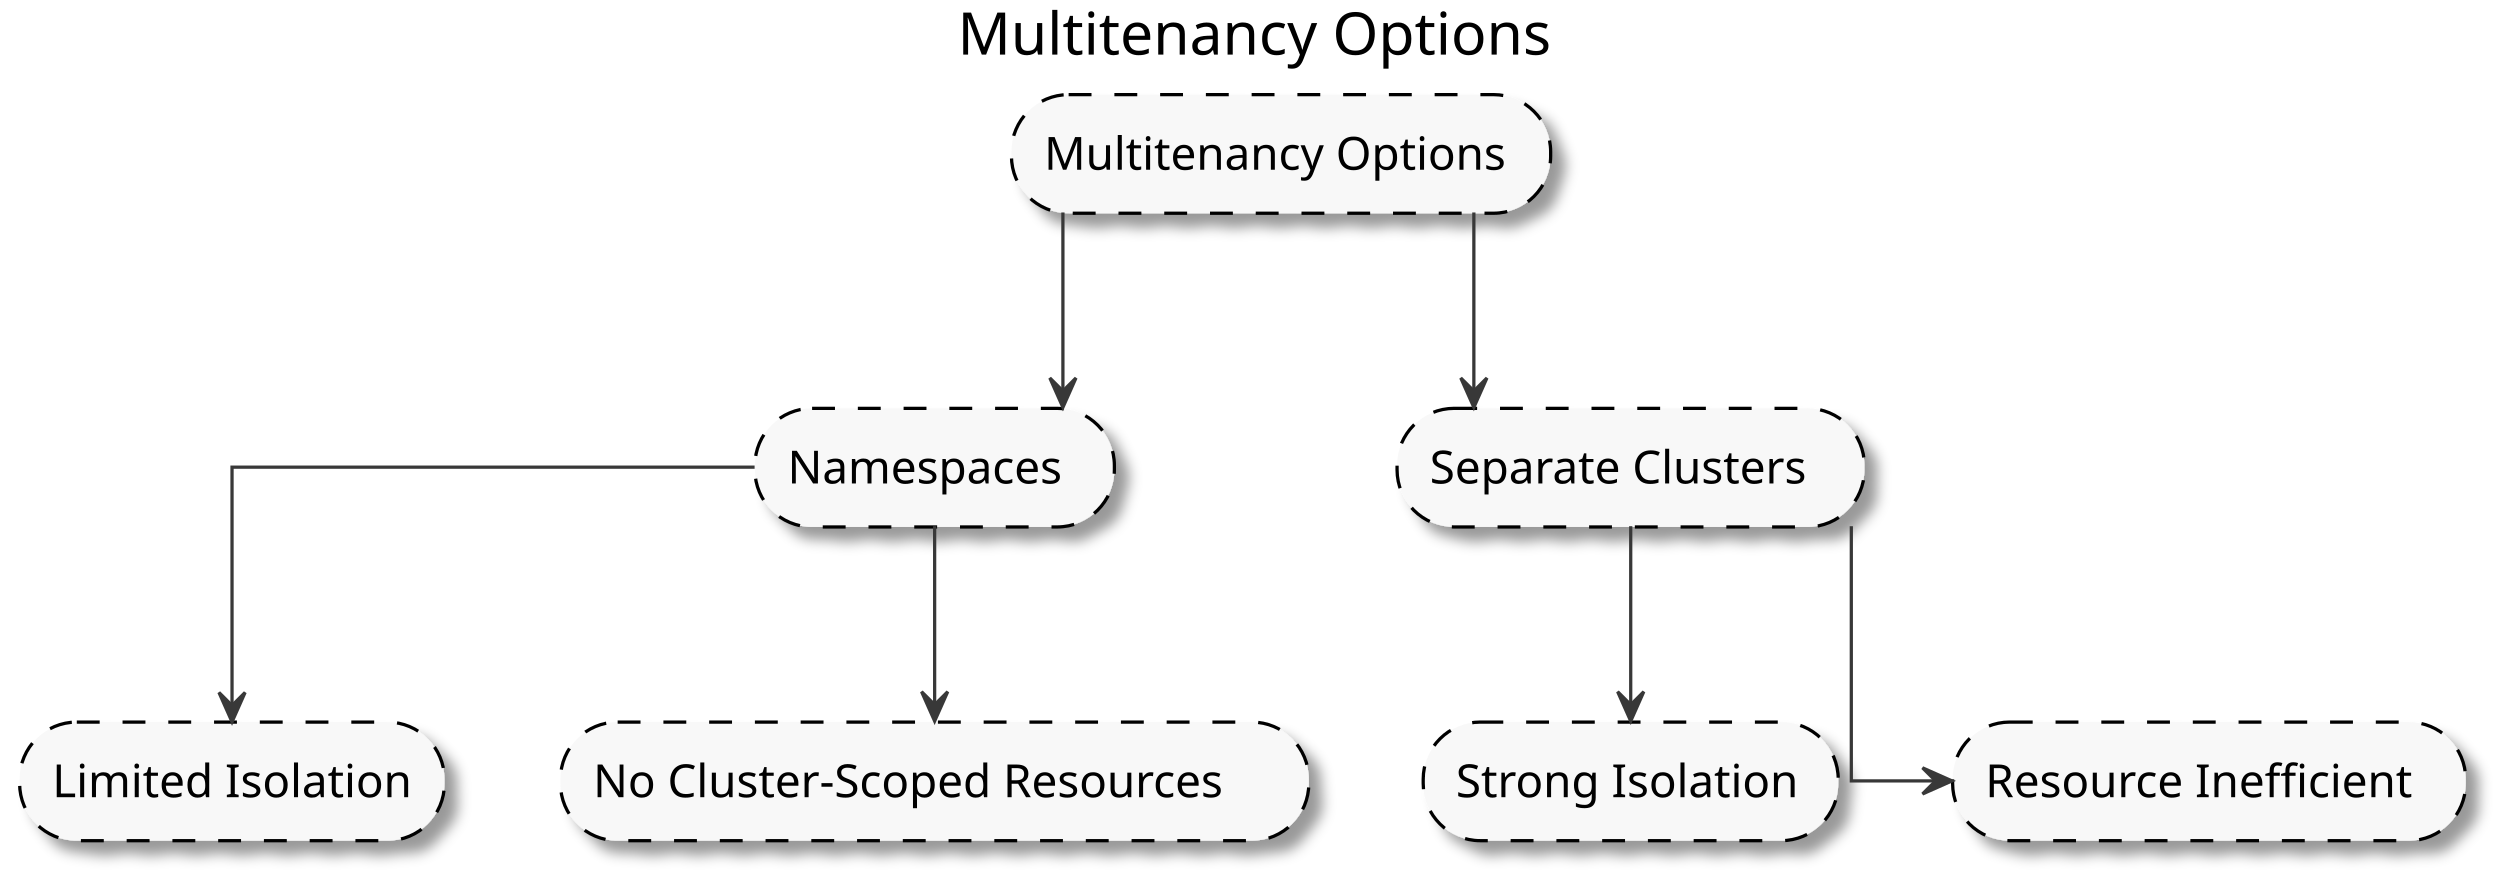
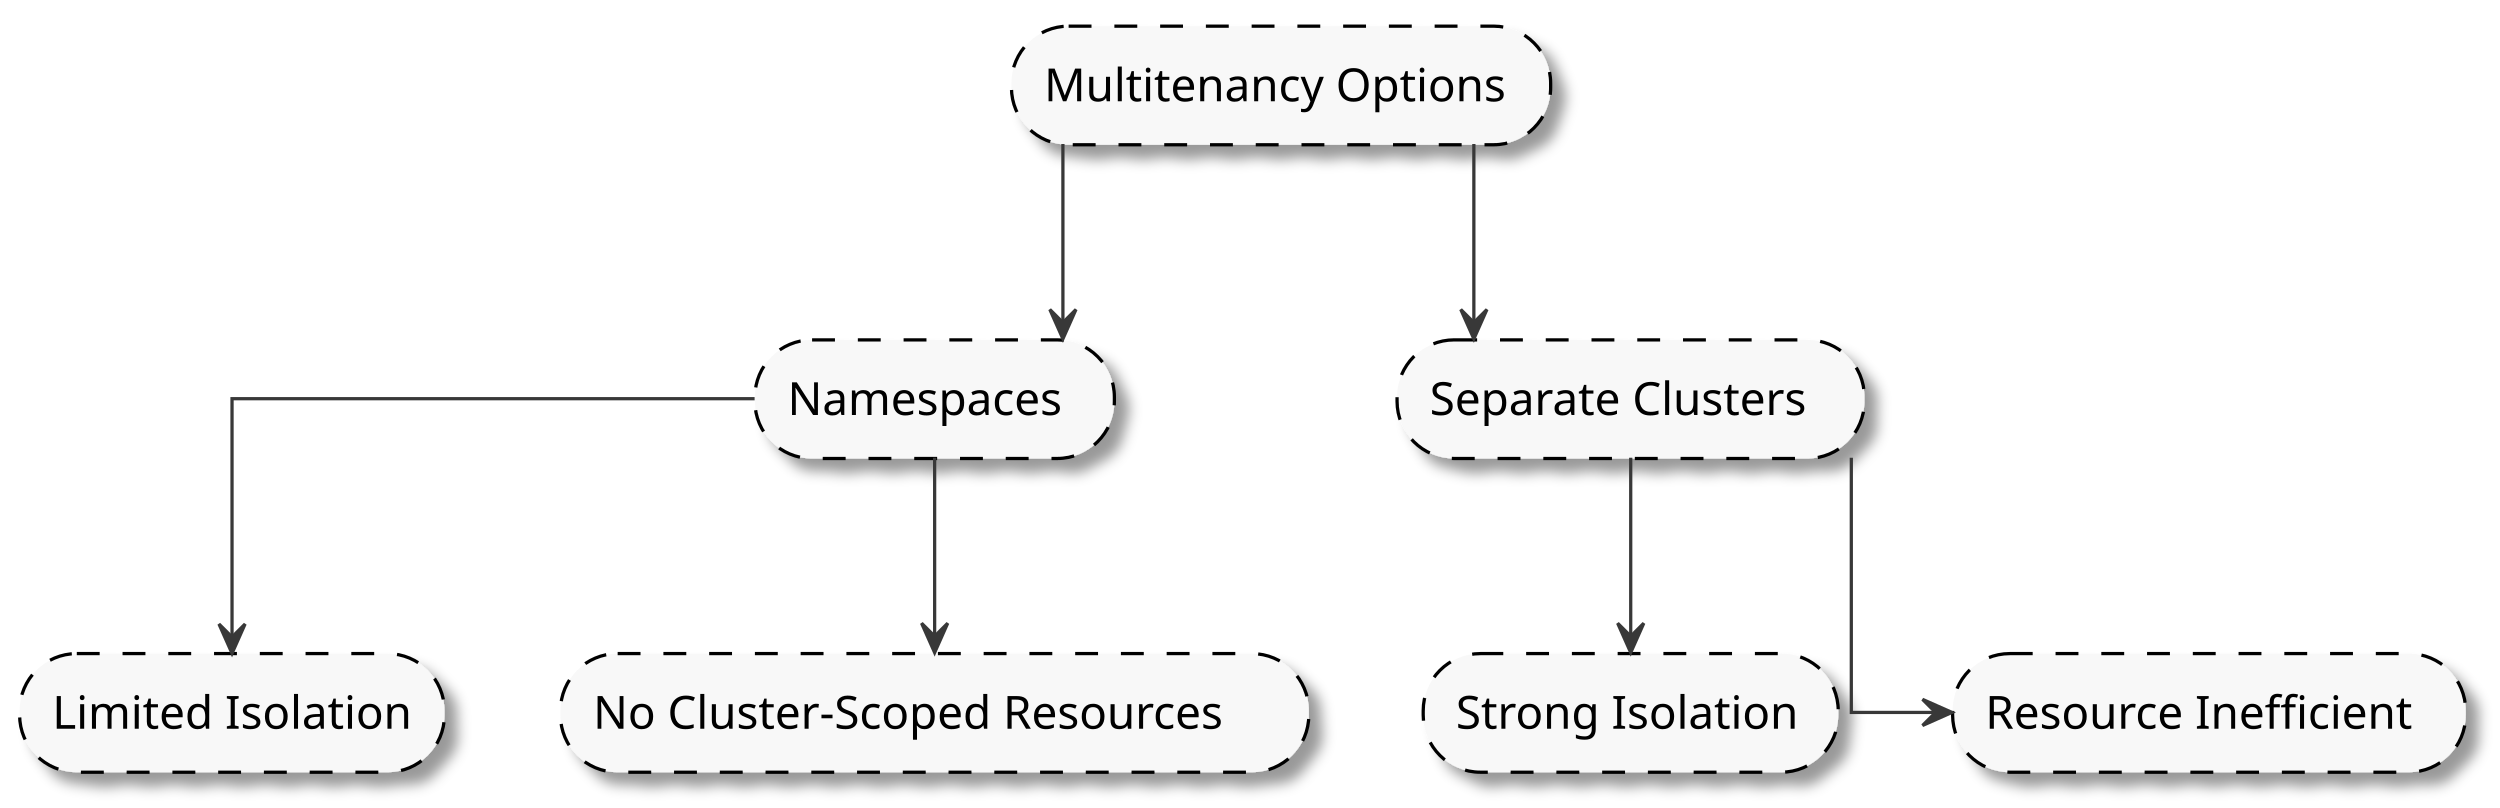
- <svg xmlns="http://www.w3.org/2000/svg" contentScriptType="application/ecmascript" contentStyleType="text/css" height="268px" preserveAspectRatio="none" style="width:765px;height:268px;" version="1.1" viewBox="0 0 765 268" width="765px" zoomAndPan="magnify">
+ <svg xmlns="http://www.w3.org/2000/svg" contentScriptType="application/ecmascript" contentStyleType="text/css" height="247px" preserveAspectRatio="none" style="width:765px;height:247px;" version="1.1" viewBox="0 0 765 247" width="765px" zoomAndPan="magnify">
  <defs>
-     <filter height="300%" id="f16o7hw5cxrtl1" width="300%" x="-1" y="-1">
+     <filter height="300%" id="fotr2r8h0pq2m" width="300%" x="-1" y="-1">
      <feGaussianBlur result="blurOut" stdDeviation="2.0" />
      <feColorMatrix in="blurOut" result="blurOut2" type="matrix" values="0 0 0 0 0 0 0 0 0 0 0 0 0 0 0 0 0 0 .4 0" />
      <feOffset dx="4.0" dy="4.0" in="blurOut2" result="blurOut3" />
      <feBlend in="SourceGraphic" in2="blurOut3" mode="normal" />
    </filter>
  </defs>
  <g>
-     <text fill="#000000" font-family="sans-serif" font-size="18" lengthAdjust="spacingAndGlyphs" textLength="187" x="293" y="16.708">Multitenancy Options</text>
-     <rect fill="#F8F8F8" filter="url(#f16o7hw5cxrtl1)" height="36.297" rx="17.5" ry="17.5" style="stroke: #000000; stroke-width: 1.0; stroke-dasharray: 7.0,7.0;" width="165" x="309.5" y="28.953" />
-     <text fill="#000000" font-family="sans-serif" font-size="14" lengthAdjust="spacingAndGlyphs" textLength="145" x="319.5" y="51.948">Multitenancy Options</text>
-     <rect fill="#F8F8F8" filter="url(#f16o7hw5cxrtl1)" height="36.297" rx="17.5" ry="17.5" style="stroke: #000000; stroke-width: 1.0; stroke-dasharray: 7.0,7.0;" width="110" x="231" y="124.953" />
-     <text fill="#000000" font-family="sans-serif" font-size="14" lengthAdjust="spacingAndGlyphs" textLength="90" x="241" y="147.948">Namespaces</text>
-     <rect fill="#F8F8F8" filter="url(#f16o7hw5cxrtl1)" height="36.297" rx="17.5" ry="17.5" style="stroke: #000000; stroke-width: 1.0; stroke-dasharray: 7.0,7.0;" width="143" x="427.5" y="124.953" />
-     <text fill="#000000" font-family="sans-serif" font-size="14" lengthAdjust="spacingAndGlyphs" textLength="123" x="437.5" y="147.948">Separate Clusters</text>
-     <rect fill="#F8F8F8" filter="url(#f16o7hw5cxrtl1)" height="36.297" rx="17.5" ry="17.5" style="stroke: #000000; stroke-width: 1.0; stroke-dasharray: 7.0,7.0;" width="130" x="6" y="220.953" />
-     <text fill="#000000" font-family="sans-serif" font-size="14" lengthAdjust="spacingAndGlyphs" textLength="110" x="16" y="243.948">Limited Isolation</text>
-     <rect fill="#F8F8F8" filter="url(#f16o7hw5cxrtl1)" height="36.297" rx="17.5" ry="17.5" style="stroke: #000000; stroke-width: 1.0; stroke-dasharray: 7.0,7.0;" width="229" x="171.5" y="220.953" />
-     <text fill="#000000" font-family="sans-serif" font-size="14" lengthAdjust="spacingAndGlyphs" textLength="209" x="181.5" y="243.948">No Cluster-Scoped Resources</text>
-     <rect fill="#F8F8F8" filter="url(#f16o7hw5cxrtl1)" height="36.297" rx="17.5" ry="17.5" style="stroke: #000000; stroke-width: 1.0; stroke-dasharray: 7.0,7.0;" width="127" x="435.5" y="220.953" />
-     <text fill="#000000" font-family="sans-serif" font-size="14" lengthAdjust="spacingAndGlyphs" textLength="107" x="445.5" y="243.948">Strong Isolation</text>
-     <rect fill="#F8F8F8" filter="url(#f16o7hw5cxrtl1)" height="36.297" rx="17.5" ry="17.5" style="stroke: #000000; stroke-width: 1.0; stroke-dasharray: 7.0,7.0;" width="157" x="597.5" y="220.953" />
-     <text fill="#000000" font-family="sans-serif" font-size="14" lengthAdjust="spacingAndGlyphs" textLength="137" x="607.5" y="243.948">Resource Inefficient</text>
-     <path d="M325.25,65.013 C325.25,65.013 325.25,119.653 325.25,119.653 " fill="none" id="A2-&gt;B2" style="stroke: #383838; stroke-width: 1.0;" />
-     <polygon fill="#383838" points="325.25,124.653,329.25,115.653,325.25,119.653,321.25,115.653,325.25,124.653" style="stroke: #383838; stroke-width: 1.0;" />
-     <path d="M451,65.013 C451,65.013 451,119.653 451,119.653 " fill="none" id="A2-&gt;C2" style="stroke: #383838; stroke-width: 1.0;" />
-     <polygon fill="#383838" points="451,124.653,455,115.653,451,119.653,447,115.653,451,124.653" style="stroke: #383838; stroke-width: 1.0;" />
-     <path d="M230.91,142.953 C167.21,142.953 71,142.953 71,142.953 C71,142.953 71,215.893 71,215.893 " fill="none" id="B2-&gt;D2" style="stroke: #383838; stroke-width: 1.0;" />
-     <polygon fill="#383838" points="71,220.893,75,211.893,71,215.893,67,211.893,71,220.893" style="stroke: #383838; stroke-width: 1.0;" />
-     <path d="M286,161.013 C286,161.013 286,215.653 286,215.653 " fill="none" id="B2-&gt;E2" style="stroke: #383838; stroke-width: 1.0;" />
-     <polygon fill="#383838" points="286,220.653,290,211.653,286,215.653,282,211.653,286,220.653" style="stroke: #383838; stroke-width: 1.0;" />
-     <path d="M499,161.013 C499,161.013 499,215.653 499,215.653 " fill="none" id="C2-&gt;F2" style="stroke: #383838; stroke-width: 1.0;" />
-     <polygon fill="#383838" points="499,220.653,503,211.653,499,215.653,495,211.653,499,220.653" style="stroke: #383838; stroke-width: 1.0;" />
-     <path d="M566.5,161.013 C566.5,188.823 566.5,238.953 566.5,238.953 C566.5,238.953 592.29,238.953 592.29,238.953 " fill="none" id="C2-&gt;G2" style="stroke: #383838; stroke-width: 1.0;" />
-     <polygon fill="#383838" points="597.29,238.953,588.29,234.953,592.29,238.953,588.29,242.953,597.29,238.953" style="stroke: #383838; stroke-width: 1.0;" />
+     <rect fill="#F8F8F8" filter="url(#fotr2r8h0pq2m)" height="36.297" rx="17.5" ry="17.5" style="stroke: #000000; stroke-width: 1.0; stroke-dasharray: 7.0,7.0;" width="165" x="309.5" y="8" />
+     <text fill="#000000" font-family="sans-serif" font-size="14" lengthAdjust="spacingAndGlyphs" textLength="145" x="319.5" y="30.995">Multitenancy Options</text>
+     <rect fill="#F8F8F8" filter="url(#fotr2r8h0pq2m)" height="36.297" rx="17.5" ry="17.5" style="stroke: #000000; stroke-width: 1.0; stroke-dasharray: 7.0,7.0;" width="110" x="231" y="104" />
+     <text fill="#000000" font-family="sans-serif" font-size="14" lengthAdjust="spacingAndGlyphs" textLength="90" x="241" y="126.995">Namespaces</text>
+     <rect fill="#F8F8F8" filter="url(#fotr2r8h0pq2m)" height="36.297" rx="17.5" ry="17.5" style="stroke: #000000; stroke-width: 1.0; stroke-dasharray: 7.0,7.0;" width="143" x="427.5" y="104" />
+     <text fill="#000000" font-family="sans-serif" font-size="14" lengthAdjust="spacingAndGlyphs" textLength="123" x="437.5" y="126.995">Separate Clusters</text>
+     <rect fill="#F8F8F8" filter="url(#fotr2r8h0pq2m)" height="36.297" rx="17.5" ry="17.5" style="stroke: #000000; stroke-width: 1.0; stroke-dasharray: 7.0,7.0;" width="130" x="6" y="200" />
+     <text fill="#000000" font-family="sans-serif" font-size="14" lengthAdjust="spacingAndGlyphs" textLength="110" x="16" y="222.995">Limited Isolation</text>
+     <rect fill="#F8F8F8" filter="url(#fotr2r8h0pq2m)" height="36.297" rx="17.5" ry="17.5" style="stroke: #000000; stroke-width: 1.0; stroke-dasharray: 7.0,7.0;" width="229" x="171.5" y="200" />
+     <text fill="#000000" font-family="sans-serif" font-size="14" lengthAdjust="spacingAndGlyphs" textLength="209" x="181.5" y="222.995">No Cluster-Scoped Resources</text>
+     <rect fill="#F8F8F8" filter="url(#fotr2r8h0pq2m)" height="36.297" rx="17.5" ry="17.5" style="stroke: #000000; stroke-width: 1.0; stroke-dasharray: 7.0,7.0;" width="127" x="435.5" y="200" />
+     <text fill="#000000" font-family="sans-serif" font-size="14" lengthAdjust="spacingAndGlyphs" textLength="107" x="445.5" y="222.995">Strong Isolation</text>
+     <rect fill="#F8F8F8" filter="url(#fotr2r8h0pq2m)" height="36.297" rx="17.5" ry="17.5" style="stroke: #000000; stroke-width: 1.0; stroke-dasharray: 7.0,7.0;" width="157" x="597.5" y="200" />
+     <text fill="#000000" font-family="sans-serif" font-size="14" lengthAdjust="spacingAndGlyphs" textLength="137" x="607.5" y="222.995">Resource Inefficient</text>
+     <path d="M325.25,44.06 C325.25,44.06 325.25,98.7 325.25,98.7 " fill="none" id="A2-&gt;B2" style="stroke: #383838; stroke-width: 1.0;" />
+     <polygon fill="#383838" points="325.25,103.7,329.25,94.7,325.25,98.7,321.25,94.7,325.25,103.7" style="stroke: #383838; stroke-width: 1.0;" />
+     <path d="M451,44.06 C451,44.06 451,98.7 451,98.7 " fill="none" id="A2-&gt;C2" style="stroke: #383838; stroke-width: 1.0;" />
+     <polygon fill="#383838" points="451,103.7,455,94.7,451,98.7,447,94.7,451,103.7" style="stroke: #383838; stroke-width: 1.0;" />
+     <path d="M230.91,122 C167.21,122 71,122 71,122 C71,122 71,194.94 71,194.94 " fill="none" id="B2-&gt;D2" style="stroke: #383838; stroke-width: 1.0;" />
+     <polygon fill="#383838" points="71,199.94,75,190.94,71,194.94,67,190.94,71,199.94" style="stroke: #383838; stroke-width: 1.0;" />
+     <path d="M286,140.06 C286,140.06 286,194.7 286,194.7 " fill="none" id="B2-&gt;E2" style="stroke: #383838; stroke-width: 1.0;" />
+     <polygon fill="#383838" points="286,199.7,290,190.7,286,194.7,282,190.7,286,199.7" style="stroke: #383838; stroke-width: 1.0;" />
+     <path d="M499,140.06 C499,140.06 499,194.7 499,194.7 " fill="none" id="C2-&gt;F2" style="stroke: #383838; stroke-width: 1.0;" />
+     <polygon fill="#383838" points="499,199.7,503,190.7,499,194.7,495,190.7,499,199.7" style="stroke: #383838; stroke-width: 1.0;" />
+     <path d="M566.5,140.06 C566.5,167.87 566.5,218 566.5,218 C566.5,218 592.29,218 592.29,218 " fill="none" id="C2-&gt;G2" style="stroke: #383838; stroke-width: 1.0;" />
+     <polygon fill="#383838" points="597.29,218,588.29,214,592.29,218,588.29,222,597.29,218" style="stroke: #383838; stroke-width: 1.0;" />
  </g>
</svg>
